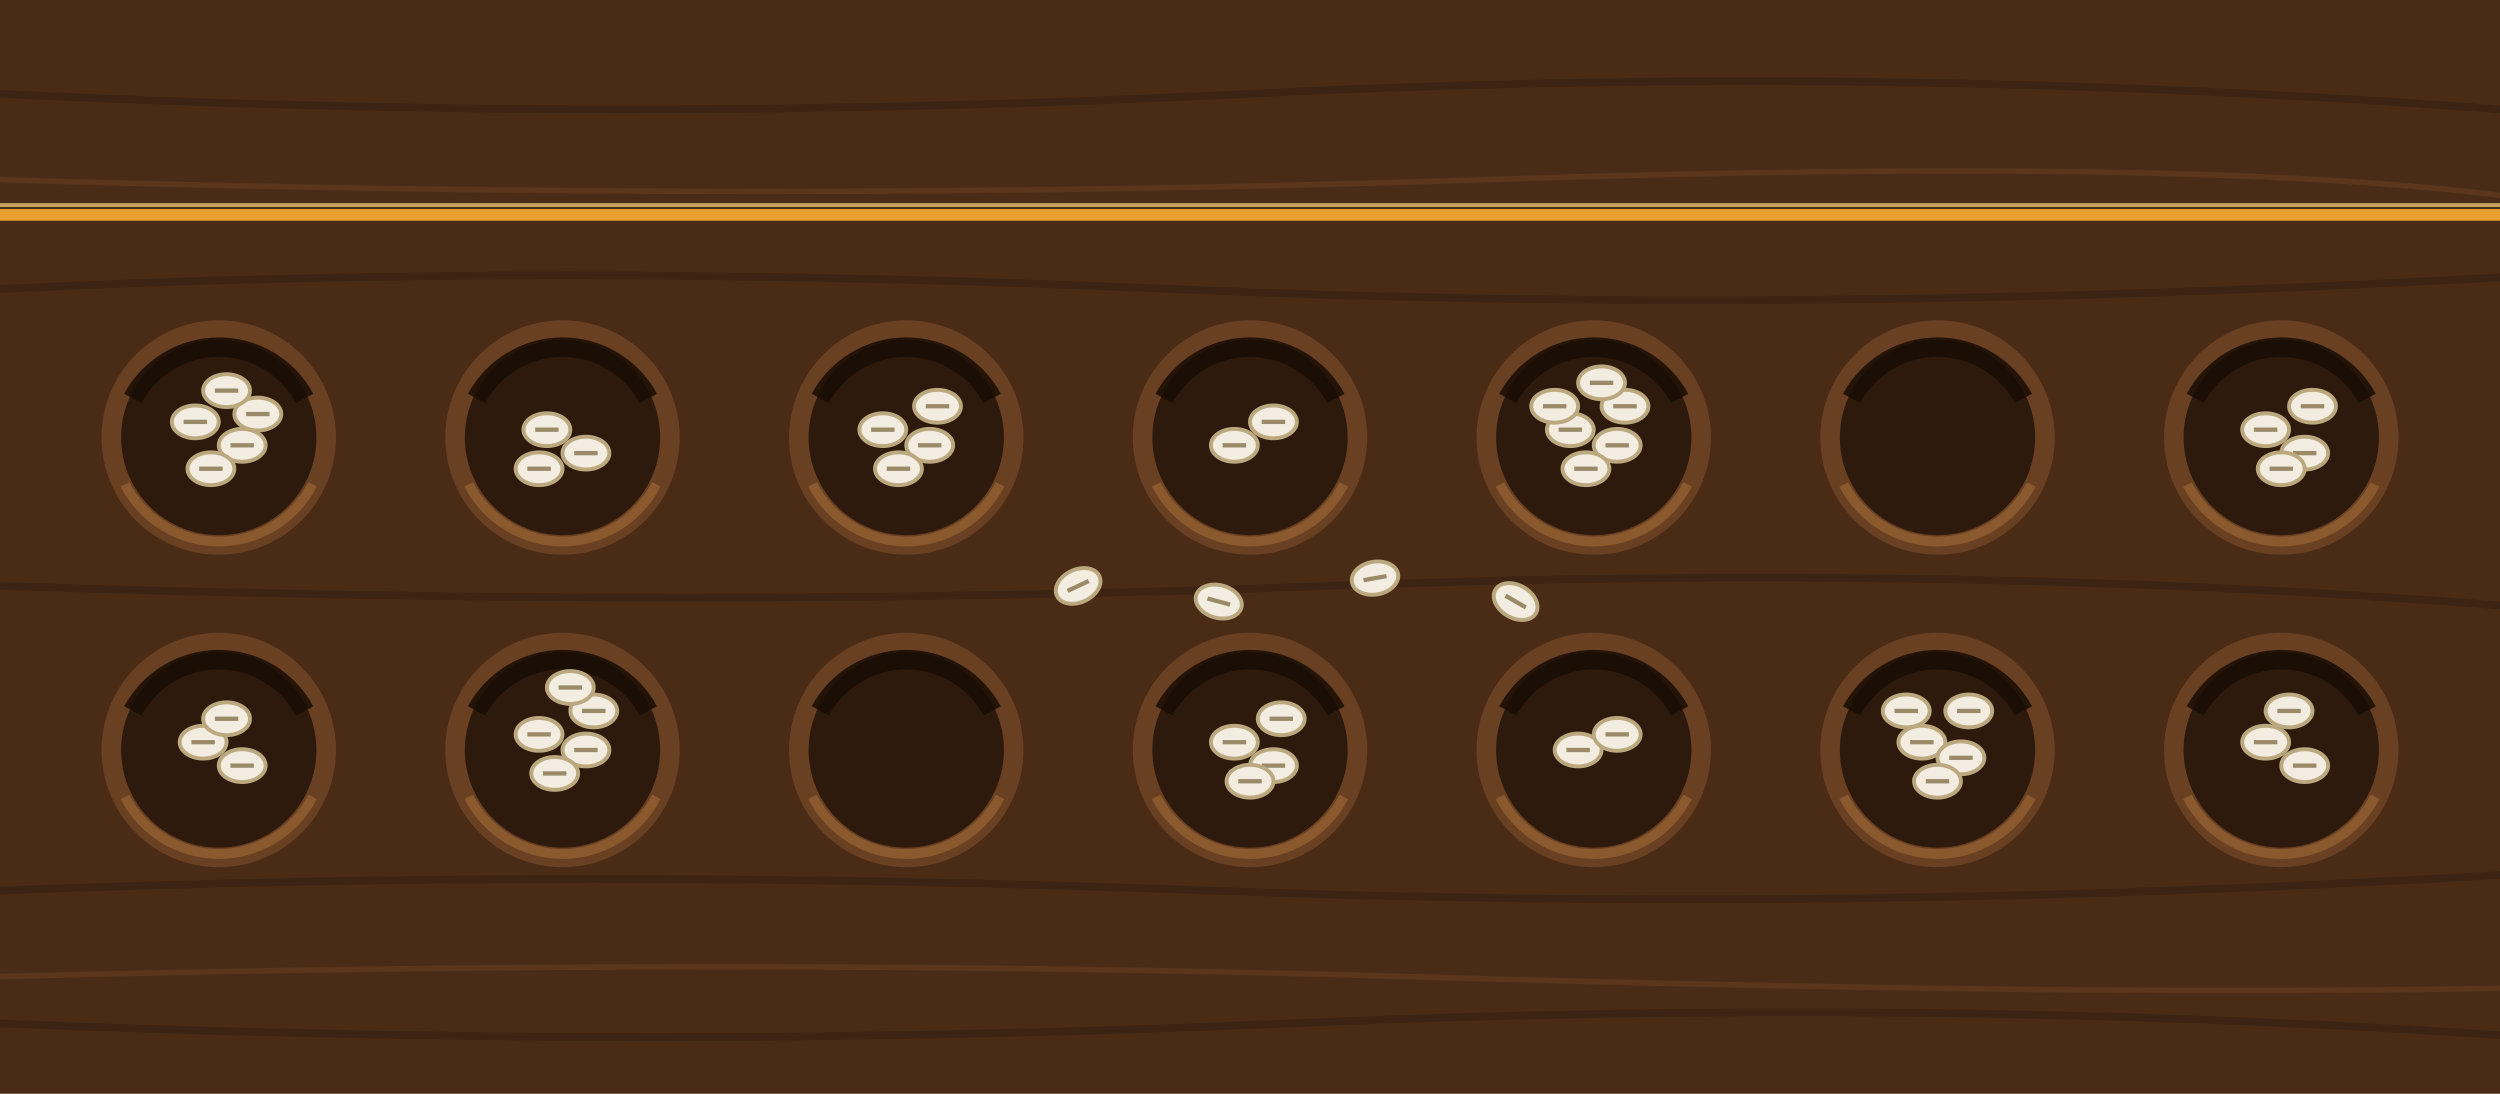
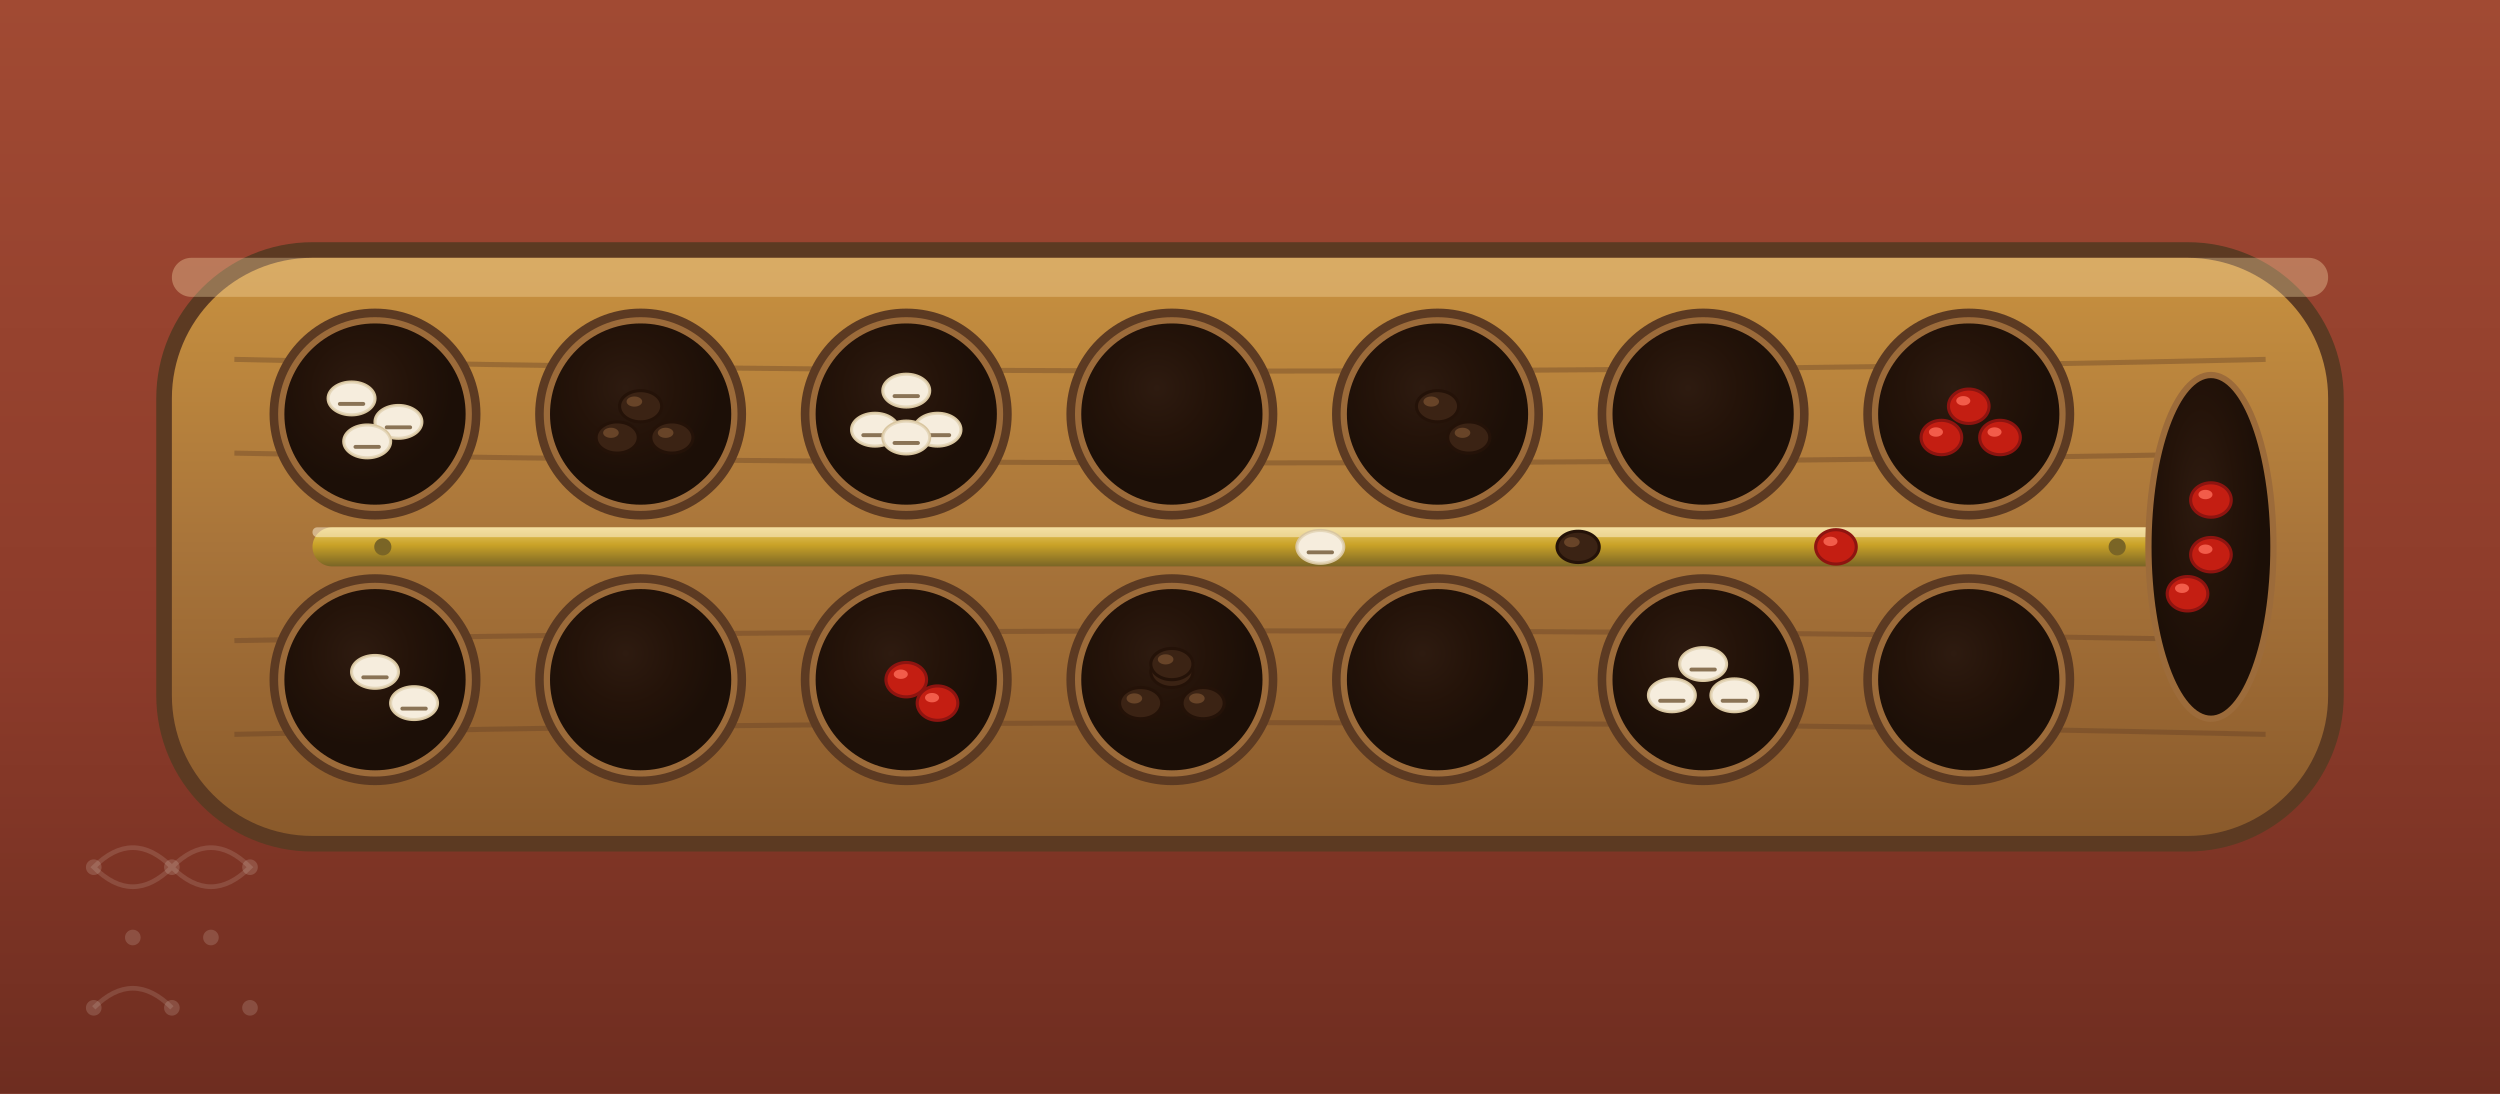
<svg xmlns="http://www.w3.org/2000/svg" viewBox="0 0 640 280">
  <defs>
+     <radialGradient id="pgpit" cx="42%" cy="36%">
+       <stop offset="0" stop-color="#2E1B10" />
+       <stop offset="55%" stop-color="#241309" />
+       <stop offset="100%" stop-color="#1C0F07" />
+     </radialGradient>
    <g id="pgc">
-       <circle r="30" fill="#6a4022" />
-       <circle r="25" fill="#2e1a0c" />
-       <path d="M-22 -10 a25 25 0 0 1 44 0" stroke="#180c03" stroke-width="5" fill="none" opacity=".85" />
-       <path d="M-24 12 a27 27 0 0 0 48 0" stroke="#8a5a2e" stroke-width="2.5" fill="none" />
+       <circle r="27" fill="#5C3A22" />
+       <circle r="24" fill="url(#pgpit)" />
+       <circle r="24" fill="none" stroke="#9C6B3A" stroke-width="1.6" />
    </g>
-     <g id="pgs">
-       <ellipse rx="6" ry="4.2" fill="#F2EDE0" stroke="#bba87f" stroke-width="1" />
-       <path d="M-3 0 H3" stroke="#9a8a68" stroke-width="1.1" />
+     <g id="cow">
+       <ellipse rx="6" ry="4.2" fill="#F2E8D5" stroke="#D9C6A0" stroke-width="0.8" />
+       <ellipse rx="6" ry="4.2" fill="#FBF6EA" opacity="0.35" />
+       <path d="M-3 1.4 H3" stroke="#8A7355" stroke-width="1" stroke-linecap="round" />
+     </g>
+     <g id="tam">
+       <ellipse rx="5.4" ry="4" fill="#3B2314" stroke="#241208" stroke-width="0.8" />
+       <ellipse cx="-1.6" cy="-1.2" rx="2" ry="1.3" fill="#7A5230" opacity="0.7" />
+     </g>
+     <g id="man">
+       <ellipse rx="5.2" ry="4.4" fill="#C41E12" stroke="#8E1410" stroke-width="0.8" />
+       <ellipse cx="-1.4" cy="-1.4" rx="1.8" ry="1.2" fill="#F25C4A" />
    </g>
  </defs>
-   <rect width="640" height="280" fill="#4a2c16" />
-   <g stroke="#3a2110" stroke-width="2" fill="none" opacity=".8">
-     <path d="M0 24 q160 8 320 0 t320 4" />
-     <path d="M0 74 q140 -7 300 0 t340 -3" />
-     <path d="M0 150 q180 6 340 0 t300 5" />
-     <path d="M0 228 q150 -6 310 0 t330 -4" />
-     <path d="M0 262 q170 7 330 0 t310 3" />
+   <rect width="640" height="280" fill="#8C3B2A" />
+   <rect width="640" height="280" fill="url(#floor)" />
+   <linearGradient id="floor" x1="0" y1="0" x2="0" y2="1">
+     <stop offset="0" stop-color="#A14A33" />
+     <stop offset="0.6" stop-color="#8C3B2A" />
+     <stop offset="1" stop-color="#6E2D20" />
+   </linearGradient>
+   <g fill="#FAF5E8" opacity="0.16">
+     <circle cx="24" cy="222" r="2" />
+     <circle cx="44" cy="222" r="2" />
+     <circle cx="64" cy="222" r="2" />
+     <circle cx="34" cy="240" r="2" />
+     <circle cx="54" cy="240" r="2" />
+     <circle cx="24" cy="258" r="2" />
+     <circle cx="44" cy="258" r="2" />
+     <circle cx="64" cy="258" r="2" />
  </g>
-   <g stroke="#5e3a1e" stroke-width="1.4" fill="none" opacity=".8">
-     <path d="M0 46 q200 6 380 0 t260 4" />
-     <path d="M0 250 q190 -5 360 0 t280 3" />
+   <g fill="none" stroke="#FAF5E8" stroke-width="1.2" opacity="0.13">
+     <path d="M24 222 Q34 232 44 222 Q34 212 24 222 Z" />
+     <path d="M44 222 Q54 232 64 222 Q54 212 44 222 Z" />
+     <path d="M24 258 Q34 248 44 258" />
  </g>
-   <path d="M0 55 H640" stroke="#e8a030" stroke-width="3" />
-   <path d="M0 52.5 H640" stroke="#ffd57a" stroke-width="1" opacity=".7" />
-   <use href="#pgc" x="56" y="112" />
-   <use href="#pgc" x="144" y="112" />
-   <use href="#pgc" x="232" y="112" />
-   <use href="#pgc" x="320" y="112" />
-   <use href="#pgc" x="408" y="112" />
-   <use href="#pgc" x="496" y="112" />
-   <use href="#pgc" x="584" y="112" />
-   <use href="#pgc" x="56" y="192" />
-   <use href="#pgc" x="144" y="192" />
-   <use href="#pgc" x="232" y="192" />
-   <use href="#pgc" x="320" y="192" />
-   <use href="#pgc" x="408" y="192" />
-   <use href="#pgc" x="496" y="192" />
-   <use href="#pgc" x="584" y="192" />
-   <use href="#pgs" x="50" y="108" />
-   <use href="#pgs" x="62" y="114" />
-   <use href="#pgs" x="54" y="120" />
-   <use href="#pgs" x="66" y="106" />
-   <use href="#pgs" x="58" y="100" />
-   <use href="#pgs" x="140" y="110" />
-   <use href="#pgs" x="150" y="116" />
-   <use href="#pgs" x="138" y="120" />
-   <use href="#pgs" x="226" y="110" />
-   <use href="#pgs" x="238" y="114" />
-   <use href="#pgs" x="230" y="120" />
-   <use href="#pgs" x="240" y="104" />
-   <use href="#pgs" x="316" y="114" />
-   <use href="#pgs" x="326" y="108" />
-   <use href="#pgs" x="402" y="110" />
-   <use href="#pgs" x="414" y="114" />
-   <use href="#pgs" x="406" y="120" />
-   <use href="#pgs" x="416" y="104" />
-   <use href="#pgs" x="398" y="104" />
-   <use href="#pgs" x="410" y="98" />
-   <use href="#pgs" x="580" y="110" />
-   <use href="#pgs" x="590" y="116" />
-   <use href="#pgs" x="584" y="120" />
-   <use href="#pgs" x="592" y="104" />
-   <use href="#pgs" x="52" y="190" />
-   <use href="#pgs" x="62" y="196" />
-   <use href="#pgs" x="58" y="184" />
-   <use href="#pgs" x="138" y="188" />
-   <use href="#pgs" x="150" y="192" />
-   <use href="#pgs" x="142" y="198" />
-   <use href="#pgs" x="152" y="182" />
-   <use href="#pgs" x="146" y="176" />
-   <use href="#pgs" x="316" y="190" />
-   <use href="#pgs" x="326" y="196" />
-   <use href="#pgs" x="320" y="200" />
-   <use href="#pgs" x="328" y="184" />
-   <use href="#pgs" x="404" y="192" />
-   <use href="#pgs" x="414" y="188" />
-   <use href="#pgs" x="492" y="190" />
-   <use href="#pgs" x="502" y="194" />
-   <use href="#pgs" x="496" y="200" />
-   <use href="#pgs" x="504" y="182" />
-   <use href="#pgs" x="488" y="182" />
-   <use href="#pgs" x="580" y="190" />
-   <use href="#pgs" x="590" y="196" />
-   <use href="#pgs" x="586" y="182" />
-   <g transform="translate(276 150) rotate(-25)">
-     <use href="#pgs" />
+   <rect x="40" y="62" width="560" height="156" rx="40" fill="#5C3A22" />
+   <rect x="44" y="66" width="552" height="148" rx="36" fill="url(#plank)" />
+   <linearGradient id="plank" x1="0" y1="0" x2="0" y2="1">
+     <stop offset="0" stop-color="#C8913F" />
+     <stop offset="0.5" stop-color="#A8743A" />
+     <stop offset="1" stop-color="#8A5A2B" />
+   </linearGradient>
+   <g stroke="#5C3A22" stroke-width="1.3" fill="none" opacity="0.35">
+     <path d="M60 92 q260 6 520 0" />
+     <path d="M60 188 q260 -6 520 0" />
+     <path d="M60 116 q260 5 520 0" />
+     <path d="M60 164 q260 -5 520 0" />
  </g>
-   <g transform="translate(312 154) rotate(15)">
-     <use href="#pgs" />
+   <rect x="44" y="66" width="552" height="10" rx="5" fill="#F8DEAA" opacity="0.35" />
+   <rect x="80" y="135" width="480" height="10" rx="5" fill="url(#brass)" />
+   <linearGradient id="brass" x1="0" y1="0" x2="0" y2="1">
+     <stop offset="0" stop-color="#E8C96A" />
+     <stop offset="0.45" stop-color="#C9A227" />
+     <stop offset="1" stop-color="#7A6526" />
+   </linearGradient>
+   <rect x="80" y="135" width="480" height="2.5" rx="1.2" fill="#FFF5DC" opacity="0.5" />
+   <circle cx="98" cy="140" r="2.2" fill="#7A6526" />
+   <circle cx="542" cy="140" r="2.2" fill="#7A6526" />
+   <use href="#pgc" x="96" y="106" />
+   <use href="#pgc" x="164" y="106" />
+   <use href="#pgc" x="232" y="106" />
+   <use href="#pgc" x="300" y="106" />
+   <use href="#pgc" x="368" y="106" />
+   <use href="#pgc" x="436" y="106" />
+   <use href="#pgc" x="504" y="106" />
+   <use href="#pgc" x="96" y="174" />
+   <use href="#pgc" x="164" y="174" />
+   <use href="#pgc" x="232" y="174" />
+   <use href="#pgc" x="300" y="174" />
+   <use href="#pgc" x="368" y="174" />
+   <use href="#pgc" x="436" y="174" />
+   <use href="#pgc" x="504" y="174" />
+   <ellipse cx="566" cy="140" rx="16" ry="44" fill="url(#pgpit)" stroke="#9C6B3A" stroke-width="1.6" />
+   <use href="#cow" x="90" y="102" />
+   <use href="#cow" x="102" y="108" />
+   <use href="#cow" x="94" y="113" />
+   <use href="#cow" x="232" y="100" />
+   <use href="#cow" x="240" y="110" />
+   <use href="#cow" x="224" y="110" />
+   <use href="#cow" x="232" y="112" />
+   <use href="#cow" x="436" y="170" />
+   <use href="#cow" x="444" y="178" />
+   <use href="#cow" x="428" y="178" />
+   <use href="#cow" x="96" y="172" />
+   <use href="#cow" x="106" y="180" />
+   <use href="#tam" x="164" y="104" />
+   <use href="#tam" x="172" y="112" />
+   <use href="#tam" x="158" y="112" />
+   <use href="#tam" x="300" y="172" />
+   <use href="#tam" x="308" y="180" />
+   <use href="#tam" x="292" y="180" />
+   <use href="#tam" x="300" y="170" />
+   <use href="#tam" x="368" y="104" />
+   <use href="#tam" x="376" y="112" />
+   <use href="#man" x="504" y="104" />
+   <use href="#man" x="512" y="112" />
+   <use href="#man" x="497" y="112" />
+   <use href="#man" x="232" y="174" />
+   <use href="#man" x="240" y="180" />
+   <use href="#man" x="566" y="128" />
+   <use href="#man" x="566" y="142" />
+   <use href="#man" x="560" y="152" />
+   <g transform="translate(338 140)">
+     <use href="#cow" />
  </g>
-   <g transform="translate(352 148) rotate(-10)">
-     <use href="#pgs" />
+   <g transform="translate(404 140)">
+     <use href="#tam" />
  </g>
-   <g transform="translate(388 154) rotate(30)">
-     <use href="#pgs" />
+   <g transform="translate(470 140)">
+     <use href="#man" />
  </g>
</svg>
